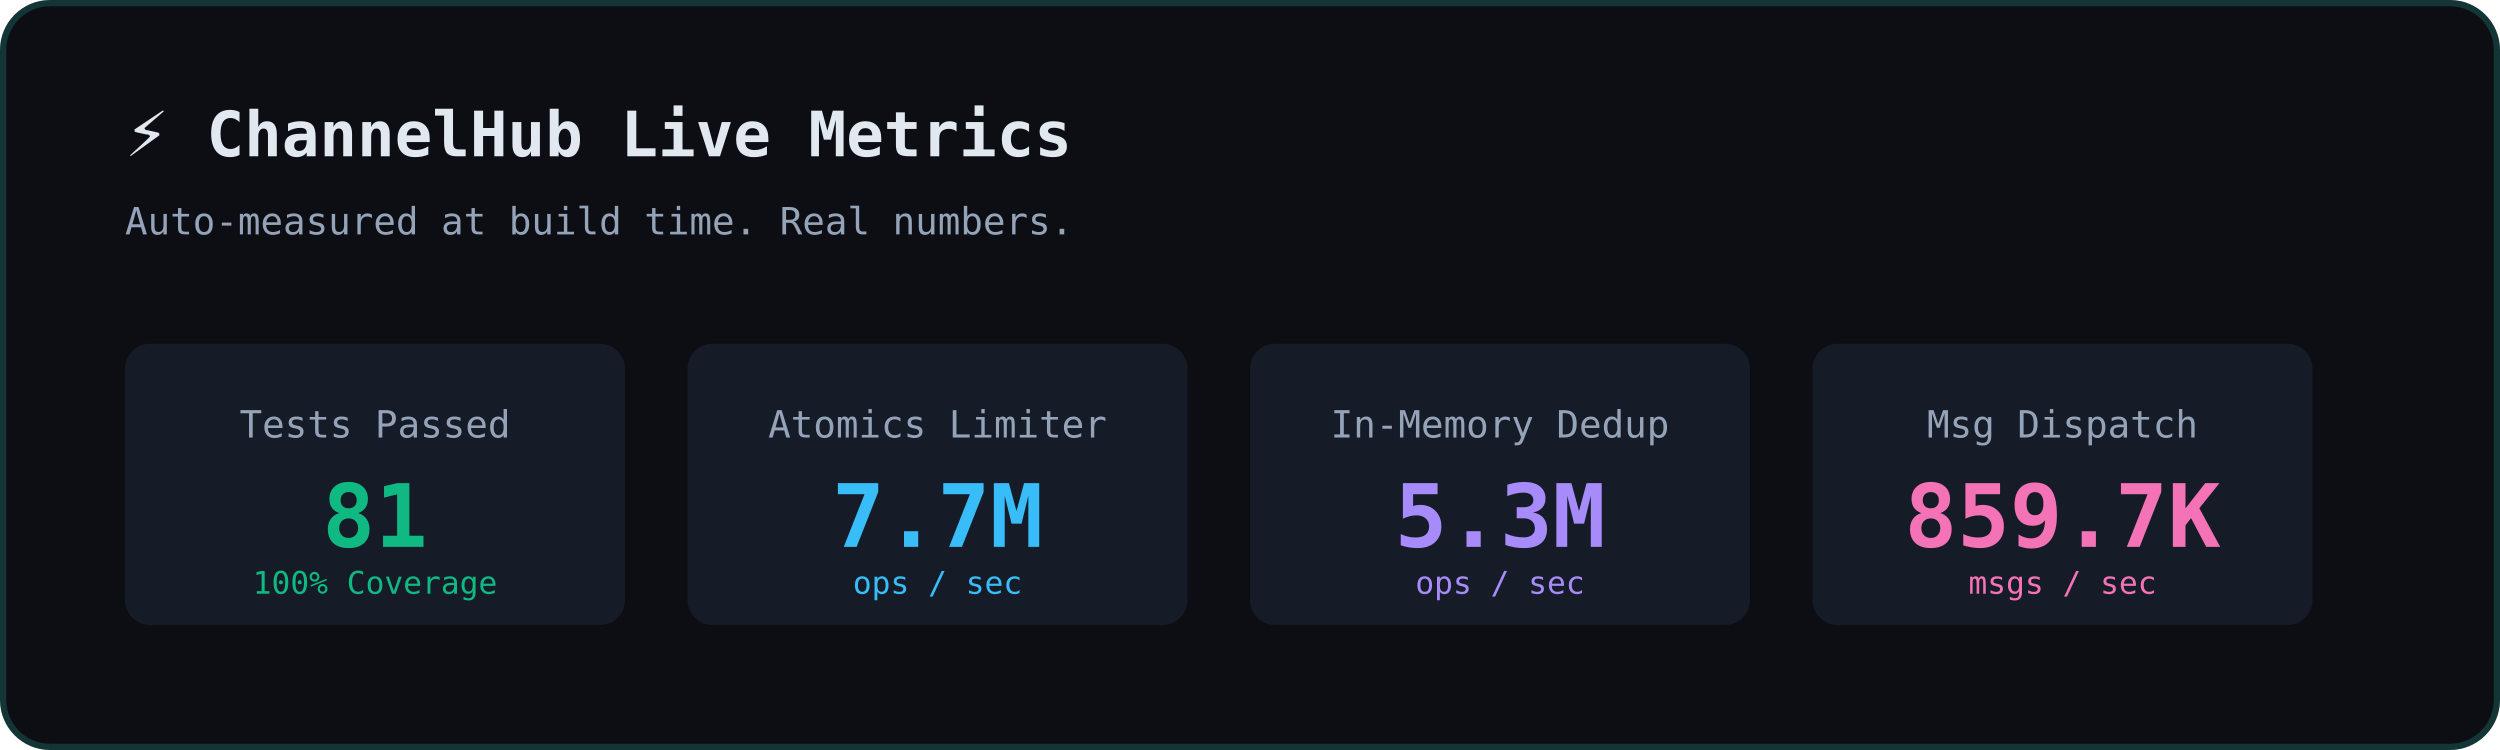
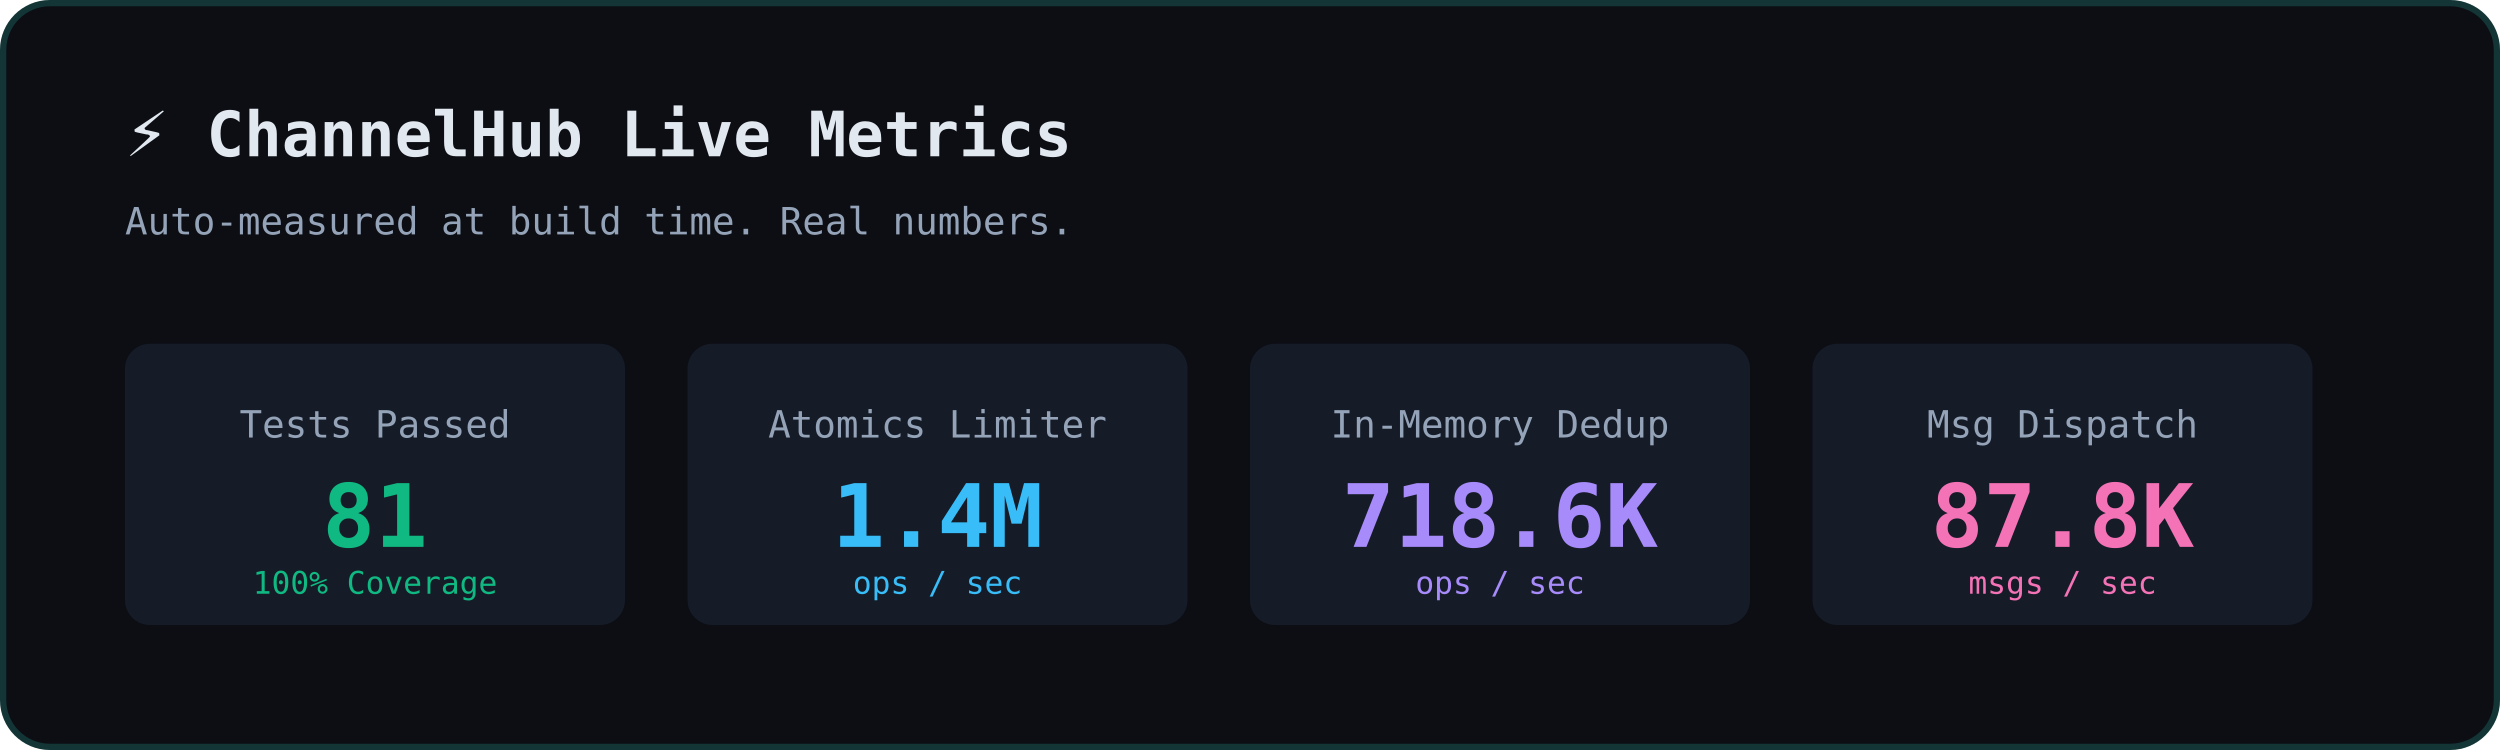
<svg xmlns="http://www.w3.org/2000/svg" width="800" height="240" viewBox="0 0 800 240" fill="none">
  <rect width="800" height="240" rx="16" fill="#0C0E14" />
  <rect x="1" y="1" width="798" height="238" rx="15" stroke="#2DD4BF" stroke-opacity="0.2" stroke-width="2" />
  <text x="40" y="50" font-family="monospace" font-size="20" fill="#E2E8F0" font-weight="bold">⚡ ChannelHub Live Metrics</text>
  <text x="40" y="75" font-family="monospace" font-size="12" fill="#94A3B8">Auto-measured at build time. Real numbers.</text>
  <g transform="translate(40, 110)">
    <rect x="0" y="0" width="160" height="90" rx="8" fill="#1E293B" fill-opacity="0.5" />
    <text x="80" y="30" font-family="monospace" font-size="12" fill="#94A3B8" text-anchor="middle">Tests Passed</text>
    <text x="80" y="65" font-family="monospace" font-size="28" fill="#10B981" font-weight="bold" text-anchor="middle">81</text>
    <text x="80" y="80" font-family="monospace" font-size="10" fill="#10B981" text-anchor="middle">100% Coverage</text>
    <rect x="180" y="0" width="160" height="90" rx="8" fill="#1E293B" fill-opacity="0.5" />
    <text x="260" y="30" font-family="monospace" font-size="12" fill="#94A3B8" text-anchor="middle">Atomics Limiter</text>
-     <text x="260" y="65" font-family="monospace" font-size="28" fill="#38BDF8" font-weight="bold" text-anchor="middle">7.7M</text>
+     <text x="260" y="65" font-family="monospace" font-size="28" fill="#38BDF8" font-weight="bold" text-anchor="middle">1.4M</text>
    <text x="260" y="80" font-family="monospace" font-size="10" fill="#38BDF8" text-anchor="middle">ops / sec</text>
    <rect x="360" y="0" width="160" height="90" rx="8" fill="#1E293B" fill-opacity="0.5" />
    <text x="440" y="30" font-family="monospace" font-size="12" fill="#94A3B8" text-anchor="middle">In-Memory Dedup</text>
-     <text x="440" y="65" font-family="monospace" font-size="28" fill="#A78BFA" font-weight="bold" text-anchor="middle">5.3M</text>
+     <text x="440" y="65" font-family="monospace" font-size="28" fill="#A78BFA" font-weight="bold" text-anchor="middle">718.6K</text>
    <text x="440" y="80" font-family="monospace" font-size="10" fill="#A78BFA" text-anchor="middle">ops / sec</text>
    <rect x="540" y="0" width="160" height="90" rx="8" fill="#1E293B" fill-opacity="0.5" />
    <text x="620" y="30" font-family="monospace" font-size="12" fill="#94A3B8" text-anchor="middle">Msg Dispatch</text>
-     <text x="620" y="65" font-family="monospace" font-size="28" fill="#F472B6" font-weight="bold" text-anchor="middle">859.7K</text>
+     <text x="620" y="65" font-family="monospace" font-size="28" fill="#F472B6" font-weight="bold" text-anchor="middle">87.8K</text>
    <text x="620" y="80" font-family="monospace" font-size="10" fill="#F472B6" text-anchor="middle">msgs / sec</text>
  </g>
</svg>
